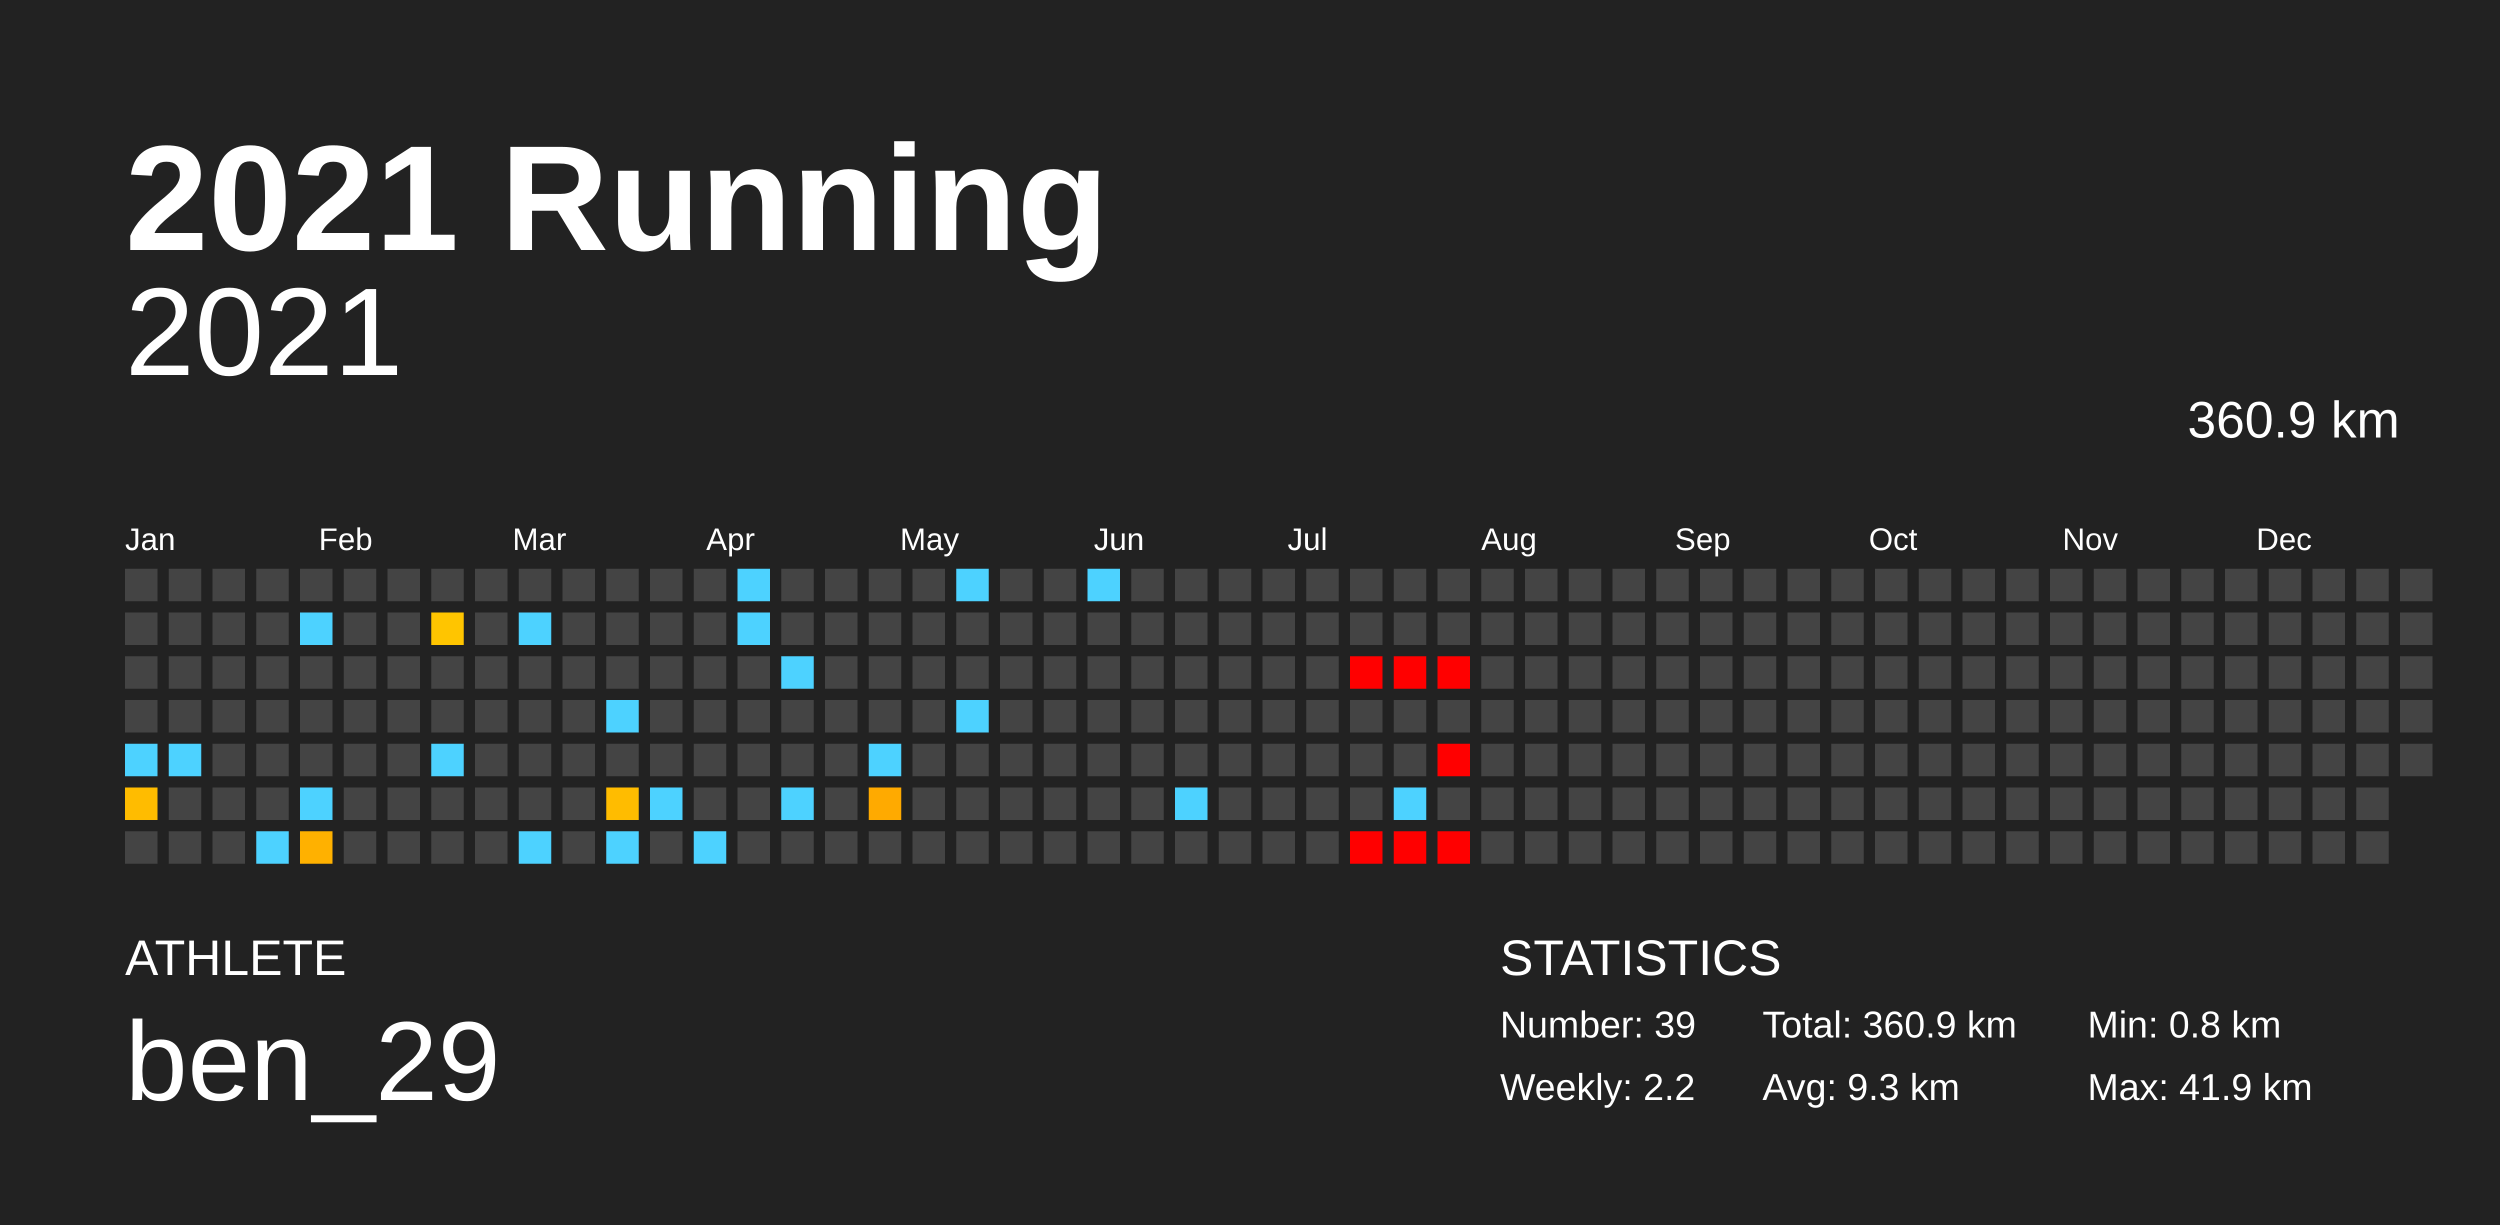
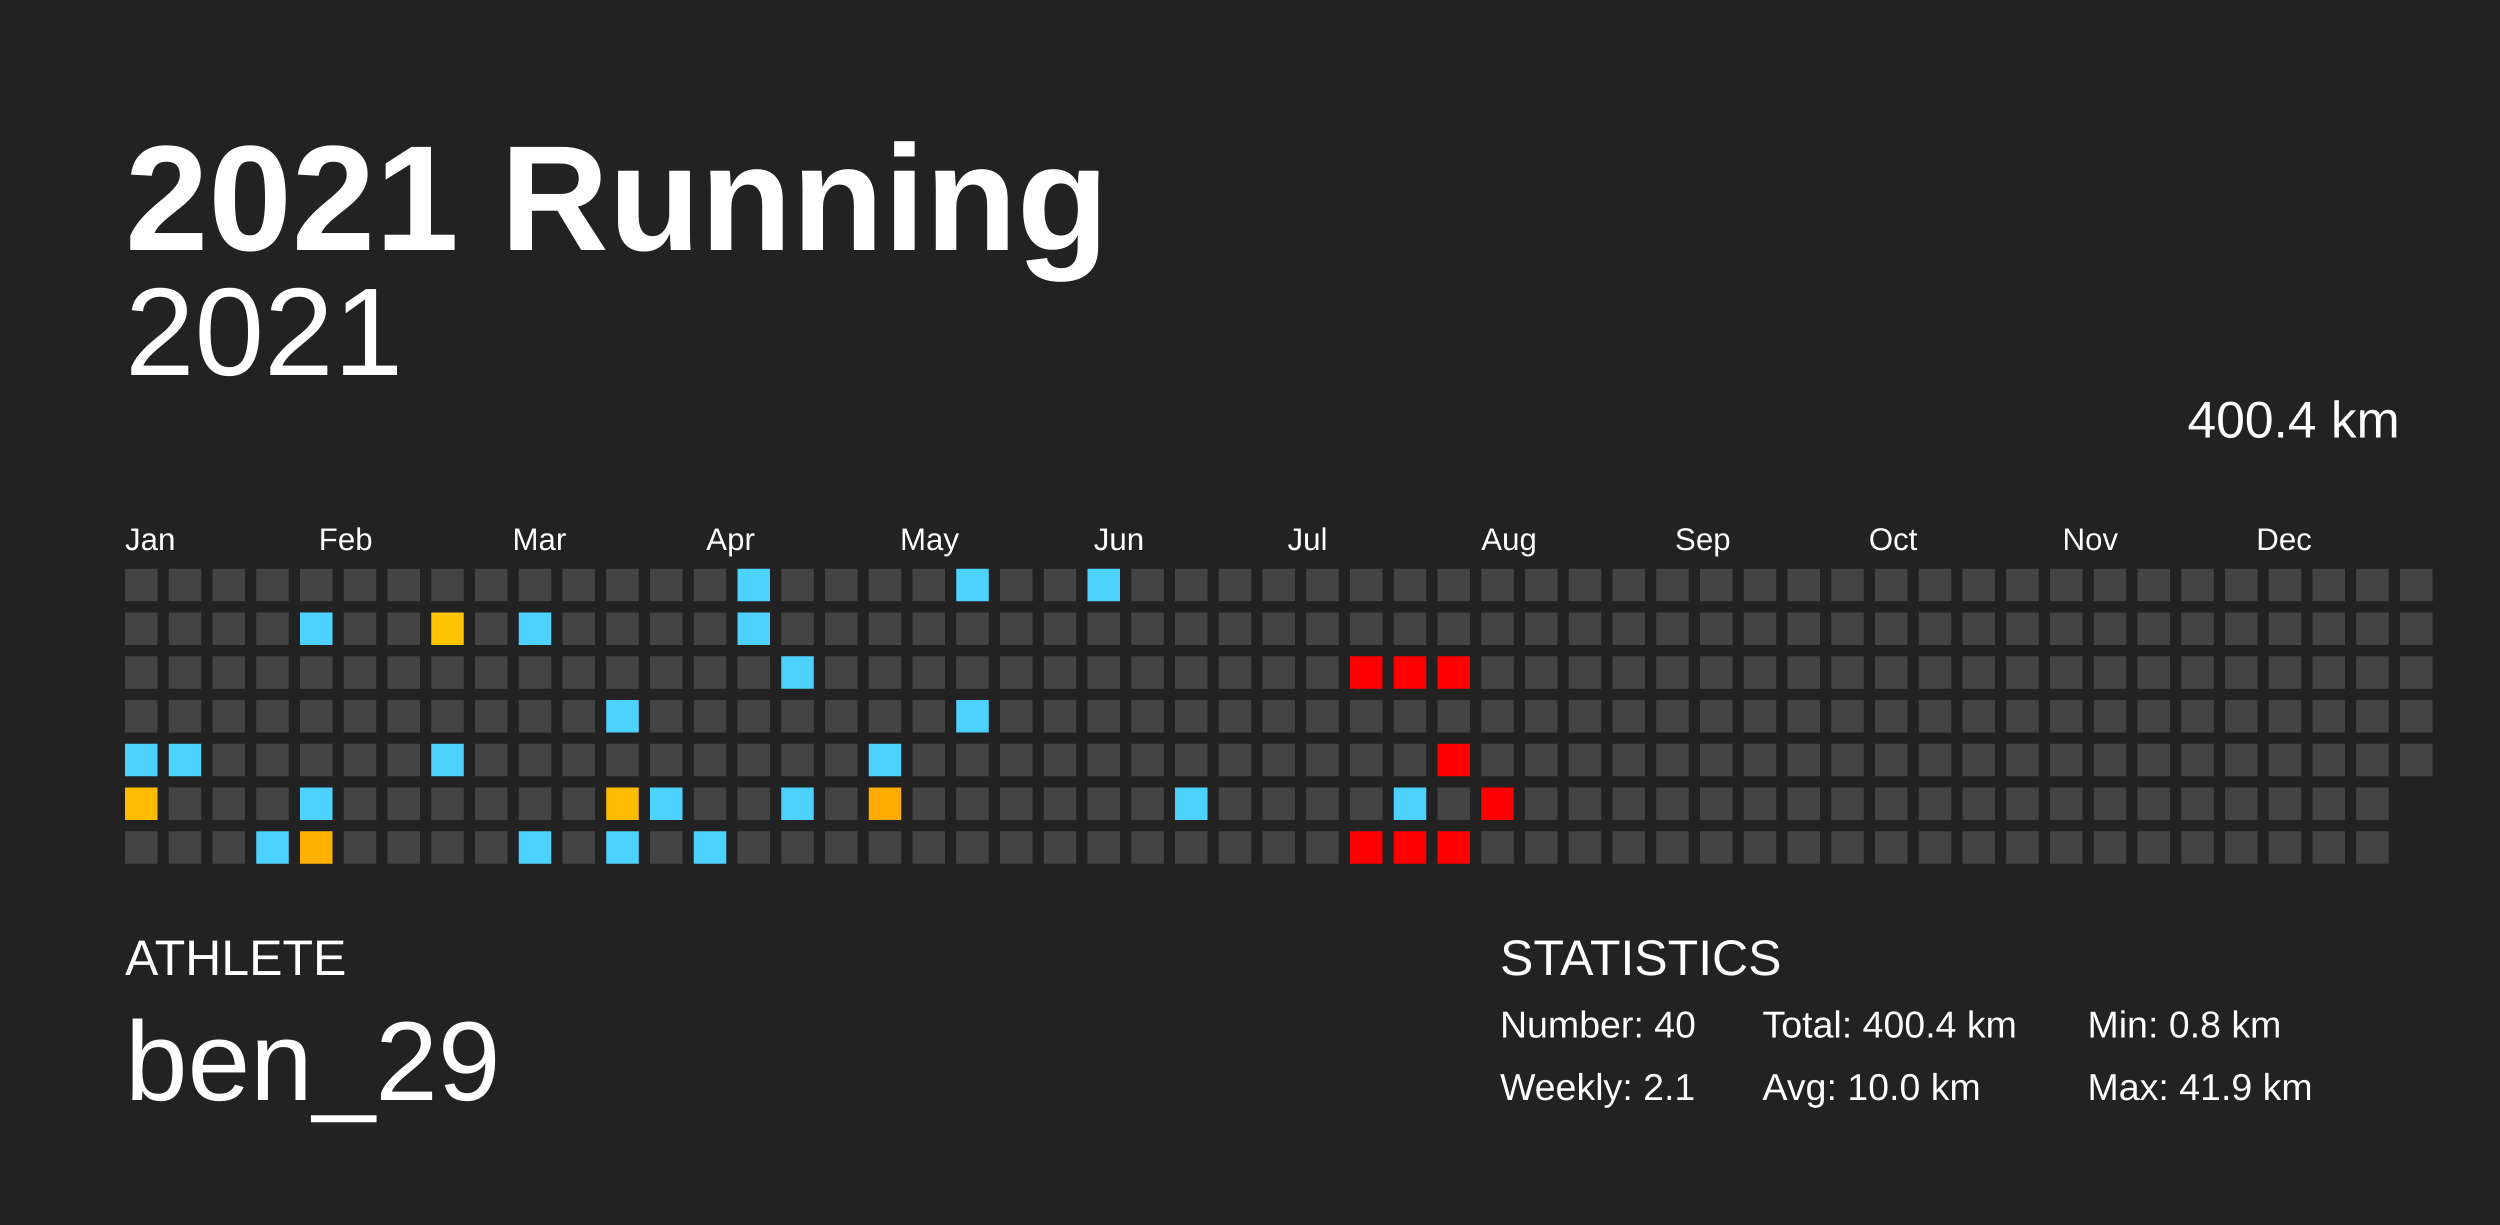
<svg xmlns="http://www.w3.org/2000/svg" baseProfile="full" height="98mm" version="1.1" viewBox="0,0,200,98" width="200mm">
  <defs />
  <rect fill="#222222" height="98" width="200" x="0" y="0" />
  <text fill="#FFFFFF" style="font-size:12px; font-family:Arial; font-weight:bold;" x="10" y="20">2021 Running</text>
  <text fill="#FFFFFF" style="font-size:4px; font-family:Arial" x="10" y="78">ATHLETE</text>
  <text fill="#FFFFFF" style="font-size:9px; font-family:Arial" x="10" y="88">ben_29</text>
  <text fill="#FFFFFF" style="font-size:4px; font-family:Arial" x="120" y="78">STATISTICS</text>
-   <text fill="#FFFFFF" style="font-size:3px; font-family:Arial" x="120" y="83">Number: 39</text>
-   <text fill="#FFFFFF" style="font-size:3px; font-family:Arial" x="120" y="88">Weekly: 2.2</text>
-   <text fill="#FFFFFF" style="font-size:3px; font-family:Arial" x="141" y="83">Total: 360.9 km</text>
-   <text fill="#FFFFFF" style="font-size:3px; font-family:Arial" x="141" y="88">Avg: 9.3 km</text>
+   <text fill="#FFFFFF" style="font-size:3px; font-family:Arial" x="120" y="83">Number: 40</text>
+   <text fill="#FFFFFF" style="font-size:3px; font-family:Arial" x="120" y="88">Weekly: 2.1</text>
+   <text fill="#FFFFFF" style="font-size:3px; font-family:Arial" x="141" y="83">Total: 400.4 km</text>
+   <text fill="#FFFFFF" style="font-size:3px; font-family:Arial" x="141" y="88">Avg: 10.0 km</text>
  <text fill="#FFFFFF" style="font-size:3px; font-family:Arial" x="167" y="83">Min: 0.8 km</text>
  <text fill="#FFFFFF" style="font-size:3px; font-family:Arial" x="167" y="88">Max: 41.9 km</text>
  <text alignment-baseline="hanging" fill="#FFFFFF" style="font-size:10.0px; font-family:Arial;" x="10" y="30">2021</text>
-   <text alignment-baseline="hanging" fill="#FFFFFF" style="font-size:4.125px; font-family:Arial;" x="175" y="35">360.9 km</text>
+   <text alignment-baseline="hanging" fill="#FFFFFF" style="font-size:4.125px; font-family:Arial;" x="175" y="35">400.4 km</text>
  <text fill="#FFFFFF" style="font-size:2.5px; font-family:Arial" x="10.0" y="44">Jan</text>
  <text fill="#FFFFFF" style="font-size:2.5px; font-family:Arial" x="25.5" y="44">Feb</text>
  <text fill="#FFFFFF" style="font-size:2.5px; font-family:Arial" x="41.0" y="44">Mar</text>
  <text fill="#FFFFFF" style="font-size:2.5px; font-family:Arial" x="56.5" y="44">Apr</text>
  <text fill="#FFFFFF" style="font-size:2.5px; font-family:Arial" x="72.0" y="44">May</text>
  <text fill="#FFFFFF" style="font-size:2.5px; font-family:Arial" x="87.5" y="44">Jun</text>
  <text fill="#FFFFFF" style="font-size:2.5px; font-family:Arial" x="103.0" y="44">Jul</text>
  <text fill="#FFFFFF" style="font-size:2.5px; font-family:Arial" x="118.5" y="44">Aug</text>
  <text fill="#FFFFFF" style="font-size:2.5px; font-family:Arial" x="134.0" y="44">Sep</text>
  <text fill="#FFFFFF" style="font-size:2.5px; font-family:Arial" x="149.5" y="44">Oct</text>
  <text fill="#FFFFFF" style="font-size:2.5px; font-family:Arial" x="165.0" y="44">Nov</text>
  <text fill="#FFFFFF" style="font-size:2.5px; font-family:Arial" x="180.5" y="44">Dec</text>
  <rect fill="#444444" height="2.6" width="2.6" x="10.0" y="45.5" />
  <rect fill="#444444" height="2.6" width="2.6" x="10.0" y="49.0" />
  <rect fill="#444444" height="2.6" width="2.6" x="10.0" y="52.5" />
  <rect fill="#444444" height="2.6" width="2.6" x="10.0" y="56.0" />
  <rect fill="#4dd2ff" height="2.6" width="2.6" x="10.0" y="59.5" />
  <rect fill="#ffbc00" height="2.6" width="2.6" x="10.0" y="63.0" />
  <rect fill="#444444" height="2.6" width="2.6" x="10.0" y="66.5" />
  <rect fill="#444444" height="2.6" width="2.6" x="13.5" y="45.5" />
  <rect fill="#444444" height="2.6" width="2.6" x="13.5" y="49.0" />
  <rect fill="#444444" height="2.6" width="2.6" x="13.5" y="52.5" />
  <rect fill="#444444" height="2.6" width="2.6" x="13.5" y="56.0" />
  <rect fill="#4dd2ff" height="2.6" width="2.6" x="13.5" y="59.5" />
  <rect fill="#444444" height="2.6" width="2.6" x="13.5" y="63.0" />
  <rect fill="#444444" height="2.6" width="2.6" x="13.5" y="66.5" />
  <rect fill="#444444" height="2.6" width="2.6" x="17.0" y="45.5" />
  <rect fill="#444444" height="2.6" width="2.6" x="17.0" y="49.0" />
  <rect fill="#444444" height="2.6" width="2.6" x="17.0" y="52.5" />
  <rect fill="#444444" height="2.6" width="2.6" x="17.0" y="56.0" />
  <rect fill="#444444" height="2.6" width="2.6" x="17.0" y="59.5" />
  <rect fill="#444444" height="2.6" width="2.6" x="17.0" y="63.0" />
  <rect fill="#444444" height="2.6" width="2.6" x="17.0" y="66.5" />
  <rect fill="#444444" height="2.6" width="2.6" x="20.5" y="45.5" />
  <rect fill="#444444" height="2.6" width="2.6" x="20.5" y="49.0" />
  <rect fill="#444444" height="2.6" width="2.6" x="20.5" y="52.5" />
  <rect fill="#444444" height="2.6" width="2.6" x="20.5" y="56.0" />
  <rect fill="#444444" height="2.6" width="2.6" x="20.5" y="59.5" />
  <rect fill="#444444" height="2.6" width="2.6" x="20.5" y="63.0" />
  <rect fill="#4dd2ff" height="2.6" width="2.6" x="20.5" y="66.5" />
  <rect fill="#444444" height="2.6" width="2.6" x="24.0" y="45.5" />
  <rect fill="#4dd2ff" height="2.6" width="2.6" x="24.0" y="49.0" />
  <rect fill="#444444" height="2.6" width="2.6" x="24.0" y="52.5" />
  <rect fill="#444444" height="2.6" width="2.6" x="24.0" y="56.0" />
  <rect fill="#444444" height="2.6" width="2.6" x="24.0" y="59.5" />
  <rect fill="#4dd2ff" height="2.6" width="2.6" x="24.0" y="63.0" />
  <rect fill="#ffb100" height="2.6" width="2.6" x="24.0" y="66.5" />
  <rect fill="#444444" height="2.6" width="2.6" x="27.5" y="45.5" />
  <rect fill="#444444" height="2.6" width="2.6" x="27.5" y="49.0" />
  <rect fill="#444444" height="2.6" width="2.6" x="27.5" y="52.5" />
  <rect fill="#444444" height="2.6" width="2.6" x="27.5" y="56.0" />
  <rect fill="#444444" height="2.6" width="2.6" x="27.5" y="59.5" />
  <rect fill="#444444" height="2.6" width="2.6" x="27.5" y="63.0" />
  <rect fill="#444444" height="2.6" width="2.6" x="27.5" y="66.5" />
  <rect fill="#444444" height="2.6" width="2.6" x="31.0" y="45.5" />
  <rect fill="#444444" height="2.6" width="2.6" x="31.0" y="49.0" />
  <rect fill="#444444" height="2.6" width="2.6" x="31.0" y="52.5" />
  <rect fill="#444444" height="2.6" width="2.6" x="31.0" y="56.0" />
  <rect fill="#444444" height="2.6" width="2.6" x="31.0" y="59.5" />
  <rect fill="#444444" height="2.6" width="2.6" x="31.0" y="63.0" />
  <rect fill="#444444" height="2.6" width="2.6" x="31.0" y="66.5" />
  <rect fill="#444444" height="2.6" width="2.6" x="34.5" y="45.5" />
  <rect fill="#ffc500" height="2.6" width="2.6" x="34.5" y="49.0" />
  <rect fill="#444444" height="2.6" width="2.6" x="34.5" y="52.5" />
  <rect fill="#444444" height="2.6" width="2.6" x="34.5" y="56.0" />
  <rect fill="#4dd2ff" height="2.6" width="2.6" x="34.5" y="59.5" />
  <rect fill="#444444" height="2.6" width="2.6" x="34.5" y="63.0" />
  <rect fill="#444444" height="2.6" width="2.6" x="34.5" y="66.5" />
  <rect fill="#444444" height="2.6" width="2.6" x="38.0" y="45.5" />
  <rect fill="#444444" height="2.6" width="2.6" x="38.0" y="49.0" />
  <rect fill="#444444" height="2.6" width="2.6" x="38.0" y="52.5" />
  <rect fill="#444444" height="2.6" width="2.6" x="38.0" y="56.0" />
  <rect fill="#444444" height="2.6" width="2.6" x="38.0" y="59.5" />
  <rect fill="#444444" height="2.6" width="2.6" x="38.0" y="63.0" />
  <rect fill="#444444" height="2.6" width="2.6" x="38.0" y="66.5" />
  <rect fill="#444444" height="2.6" width="2.6" x="41.5" y="45.5" />
  <rect fill="#4dd2ff" height="2.6" width="2.6" x="41.5" y="49.0" />
  <rect fill="#444444" height="2.6" width="2.6" x="41.5" y="52.5" />
  <rect fill="#444444" height="2.6" width="2.6" x="41.5" y="56.0" />
  <rect fill="#444444" height="2.6" width="2.6" x="41.5" y="59.5" />
  <rect fill="#444444" height="2.6" width="2.6" x="41.5" y="63.0" />
  <rect fill="#4dd2ff" height="2.6" width="2.6" x="41.5" y="66.5" />
  <rect fill="#444444" height="2.6" width="2.6" x="45.0" y="45.5" />
  <rect fill="#444444" height="2.6" width="2.6" x="45.0" y="49.0" />
  <rect fill="#444444" height="2.6" width="2.6" x="45.0" y="52.5" />
  <rect fill="#444444" height="2.6" width="2.6" x="45.0" y="56.0" />
  <rect fill="#444444" height="2.6" width="2.6" x="45.0" y="59.5" />
  <rect fill="#444444" height="2.6" width="2.6" x="45.0" y="63.0" />
  <rect fill="#444444" height="2.6" width="2.6" x="45.0" y="66.5" />
  <rect fill="#444444" height="2.6" width="2.6" x="48.5" y="45.5" />
  <rect fill="#444444" height="2.6" width="2.6" x="48.5" y="49.0" />
  <rect fill="#444444" height="2.6" width="2.6" x="48.5" y="52.5" />
  <rect fill="#4dd2ff" height="2.6" width="2.6" x="48.5" y="56.0" />
  <rect fill="#444444" height="2.6" width="2.6" x="48.5" y="59.5" />
  <rect fill="#ffbc00" height="2.6" width="2.6" x="48.5" y="63.0" />
  <rect fill="#4dd2ff" height="2.6" width="2.6" x="48.5" y="66.5" />
  <rect fill="#444444" height="2.6" width="2.6" x="52.0" y="45.5" />
  <rect fill="#444444" height="2.6" width="2.6" x="52.0" y="49.0" />
  <rect fill="#444444" height="2.6" width="2.6" x="52.0" y="52.5" />
  <rect fill="#444444" height="2.6" width="2.6" x="52.0" y="56.0" />
  <rect fill="#444444" height="2.6" width="2.6" x="52.0" y="59.5" />
  <rect fill="#4dd2ff" height="2.6" width="2.6" x="52.0" y="63.0" />
  <rect fill="#444444" height="2.6" width="2.6" x="52.0" y="66.5" />
  <rect fill="#444444" height="2.6" width="2.6" x="55.5" y="45.5" />
  <rect fill="#444444" height="2.6" width="2.6" x="55.5" y="49.0" />
  <rect fill="#444444" height="2.6" width="2.6" x="55.5" y="52.5" />
  <rect fill="#444444" height="2.6" width="2.6" x="55.5" y="56.0" />
  <rect fill="#444444" height="2.6" width="2.6" x="55.5" y="59.5" />
  <rect fill="#444444" height="2.6" width="2.6" x="55.5" y="63.0" />
  <rect fill="#4dd2ff" height="2.6" width="2.6" x="55.5" y="66.5" />
  <rect fill="#4dd2ff" height="2.6" width="2.6" x="59.0" y="45.5" />
  <rect fill="#4dd2ff" height="2.6" width="2.6" x="59.0" y="49.0" />
  <rect fill="#444444" height="2.6" width="2.6" x="59.0" y="52.5" />
  <rect fill="#444444" height="2.6" width="2.6" x="59.0" y="56.0" />
  <rect fill="#444444" height="2.6" width="2.6" x="59.0" y="59.5" />
  <rect fill="#444444" height="2.6" width="2.6" x="59.0" y="63.0" />
  <rect fill="#444444" height="2.6" width="2.6" x="59.0" y="66.5" />
  <rect fill="#444444" height="2.6" width="2.6" x="62.5" y="45.5" />
  <rect fill="#444444" height="2.6" width="2.6" x="62.5" y="49.0" />
  <rect fill="#4dd2ff" height="2.6" width="2.6" x="62.5" y="52.5" />
  <rect fill="#444444" height="2.6" width="2.6" x="62.5" y="56.0" />
  <rect fill="#444444" height="2.6" width="2.6" x="62.5" y="59.5" />
  <rect fill="#4dd2ff" height="2.6" width="2.6" x="62.5" y="63.0" />
  <rect fill="#444444" height="2.6" width="2.6" x="62.5" y="66.5" />
  <rect fill="#444444" height="2.6" width="2.6" x="66.0" y="45.5" />
  <rect fill="#444444" height="2.6" width="2.6" x="66.0" y="49.0" />
  <rect fill="#444444" height="2.6" width="2.6" x="66.0" y="52.5" />
  <rect fill="#444444" height="2.6" width="2.6" x="66.0" y="56.0" />
  <rect fill="#444444" height="2.6" width="2.6" x="66.0" y="59.5" />
  <rect fill="#444444" height="2.6" width="2.6" x="66.0" y="63.0" />
  <rect fill="#444444" height="2.6" width="2.6" x="66.0" y="66.5" />
  <rect fill="#444444" height="2.6" width="2.6" x="69.5" y="45.5" />
  <rect fill="#444444" height="2.6" width="2.6" x="69.5" y="49.0" />
  <rect fill="#444444" height="2.6" width="2.6" x="69.5" y="52.5" />
  <rect fill="#444444" height="2.6" width="2.6" x="69.5" y="56.0" />
  <rect fill="#4dd2ff" height="2.6" width="2.6" x="69.5" y="59.5" />
  <rect fill="#ffaa00" height="2.6" width="2.6" x="69.5" y="63.0" />
  <rect fill="#444444" height="2.6" width="2.6" x="69.5" y="66.5" />
  <rect fill="#444444" height="2.6" width="2.6" x="73.0" y="45.5" />
  <rect fill="#444444" height="2.6" width="2.6" x="73.0" y="49.0" />
  <rect fill="#444444" height="2.6" width="2.6" x="73.0" y="52.5" />
  <rect fill="#444444" height="2.6" width="2.6" x="73.0" y="56.0" />
  <rect fill="#444444" height="2.6" width="2.6" x="73.0" y="59.5" />
  <rect fill="#444444" height="2.6" width="2.6" x="73.0" y="63.0" />
  <rect fill="#444444" height="2.6" width="2.6" x="73.0" y="66.5" />
  <rect fill="#4dd2ff" height="2.6" width="2.6" x="76.5" y="45.5" />
  <rect fill="#444444" height="2.6" width="2.6" x="76.5" y="49.0" />
  <rect fill="#444444" height="2.6" width="2.6" x="76.5" y="52.5" />
  <rect fill="#4dd2ff" height="2.6" width="2.6" x="76.5" y="56.0" />
  <rect fill="#444444" height="2.6" width="2.6" x="76.5" y="59.5" />
  <rect fill="#444444" height="2.6" width="2.6" x="76.5" y="63.0" />
  <rect fill="#444444" height="2.6" width="2.6" x="76.5" y="66.5" />
  <rect fill="#444444" height="2.6" width="2.6" x="80.0" y="45.5" />
  <rect fill="#444444" height="2.6" width="2.6" x="80.0" y="49.0" />
  <rect fill="#444444" height="2.6" width="2.6" x="80.0" y="52.5" />
  <rect fill="#444444" height="2.6" width="2.6" x="80.0" y="56.0" />
  <rect fill="#444444" height="2.6" width="2.6" x="80.0" y="59.5" />
  <rect fill="#444444" height="2.6" width="2.6" x="80.0" y="63.0" />
  <rect fill="#444444" height="2.6" width="2.6" x="80.0" y="66.5" />
  <rect fill="#444444" height="2.6" width="2.6" x="83.5" y="45.5" />
  <rect fill="#444444" height="2.6" width="2.6" x="83.5" y="49.0" />
  <rect fill="#444444" height="2.6" width="2.6" x="83.5" y="52.5" />
  <rect fill="#444444" height="2.6" width="2.6" x="83.5" y="56.0" />
  <rect fill="#444444" height="2.6" width="2.6" x="83.5" y="59.5" />
  <rect fill="#444444" height="2.6" width="2.6" x="83.5" y="63.0" />
  <rect fill="#444444" height="2.6" width="2.6" x="83.5" y="66.5" />
  <rect fill="#4dd2ff" height="2.6" width="2.6" x="87.0" y="45.5" />
  <rect fill="#444444" height="2.6" width="2.6" x="87.0" y="49.0" />
  <rect fill="#444444" height="2.6" width="2.6" x="87.0" y="52.5" />
  <rect fill="#444444" height="2.6" width="2.6" x="87.0" y="56.0" />
  <rect fill="#444444" height="2.6" width="2.6" x="87.0" y="59.5" />
  <rect fill="#444444" height="2.6" width="2.6" x="87.0" y="63.0" />
  <rect fill="#444444" height="2.6" width="2.6" x="87.0" y="66.5" />
  <rect fill="#444444" height="2.6" width="2.6" x="90.5" y="45.5" />
  <rect fill="#444444" height="2.6" width="2.6" x="90.5" y="49.0" />
  <rect fill="#444444" height="2.6" width="2.6" x="90.5" y="52.5" />
  <rect fill="#444444" height="2.6" width="2.6" x="90.5" y="56.0" />
  <rect fill="#444444" height="2.6" width="2.6" x="90.5" y="59.5" />
  <rect fill="#444444" height="2.6" width="2.6" x="90.5" y="63.0" />
  <rect fill="#444444" height="2.6" width="2.6" x="90.5" y="66.5" />
  <rect fill="#444444" height="2.6" width="2.6" x="94.0" y="45.5" />
  <rect fill="#444444" height="2.6" width="2.6" x="94.0" y="49.0" />
  <rect fill="#444444" height="2.6" width="2.6" x="94.0" y="52.5" />
  <rect fill="#444444" height="2.6" width="2.6" x="94.0" y="56.0" />
  <rect fill="#444444" height="2.6" width="2.6" x="94.0" y="59.5" />
  <rect fill="#4dd2ff" height="2.6" width="2.6" x="94.0" y="63.0" />
  <rect fill="#444444" height="2.6" width="2.6" x="94.0" y="66.5" />
  <rect fill="#444444" height="2.6" width="2.6" x="97.5" y="45.5" />
  <rect fill="#444444" height="2.6" width="2.6" x="97.5" y="49.0" />
  <rect fill="#444444" height="2.6" width="2.6" x="97.5" y="52.5" />
  <rect fill="#444444" height="2.6" width="2.6" x="97.5" y="56.0" />
  <rect fill="#444444" height="2.6" width="2.6" x="97.5" y="59.5" />
  <rect fill="#444444" height="2.6" width="2.6" x="97.5" y="63.0" />
  <rect fill="#444444" height="2.6" width="2.6" x="97.5" y="66.5" />
  <rect fill="#444444" height="2.6" width="2.6" x="101.0" y="45.5" />
  <rect fill="#444444" height="2.6" width="2.6" x="101.0" y="49.0" />
  <rect fill="#444444" height="2.6" width="2.6" x="101.0" y="52.5" />
  <rect fill="#444444" height="2.6" width="2.6" x="101.0" y="56.0" />
  <rect fill="#444444" height="2.6" width="2.6" x="101.0" y="59.5" />
  <rect fill="#444444" height="2.6" width="2.6" x="101.0" y="63.0" />
  <rect fill="#444444" height="2.6" width="2.6" x="101.0" y="66.5" />
  <rect fill="#444444" height="2.6" width="2.6" x="104.5" y="45.5" />
  <rect fill="#444444" height="2.6" width="2.6" x="104.5" y="49.0" />
  <rect fill="#444444" height="2.6" width="2.6" x="104.5" y="52.5" />
  <rect fill="#444444" height="2.6" width="2.6" x="104.5" y="56.0" />
  <rect fill="#444444" height="2.6" width="2.6" x="104.5" y="59.5" />
  <rect fill="#444444" height="2.6" width="2.6" x="104.5" y="63.0" />
  <rect fill="#444444" height="2.6" width="2.6" x="104.5" y="66.5" />
  <rect fill="#444444" height="2.6" width="2.6" x="108.0" y="45.5" />
  <rect fill="#444444" height="2.6" width="2.6" x="108.0" y="49.0" />
  <rect fill="red" height="2.6" width="2.6" x="108.0" y="52.5" />
  <rect fill="#444444" height="2.6" width="2.6" x="108.0" y="56.0" />
  <rect fill="#444444" height="2.6" width="2.6" x="108.0" y="59.5" />
  <rect fill="#444444" height="2.6" width="2.6" x="108.0" y="63.0" />
  <rect fill="red" height="2.6" width="2.6" x="108.0" y="66.5" />
  <rect fill="#444444" height="2.6" width="2.6" x="111.5" y="45.5" />
  <rect fill="#444444" height="2.6" width="2.6" x="111.5" y="49.0" />
  <rect fill="red" height="2.6" width="2.6" x="111.5" y="52.5" />
  <rect fill="#444444" height="2.6" width="2.6" x="111.5" y="56.0" />
  <rect fill="#444444" height="2.6" width="2.6" x="111.5" y="59.5" />
  <rect fill="#4dd2ff" height="2.6" width="2.6" x="111.5" y="63.0" />
  <rect fill="red" height="2.6" width="2.6" x="111.5" y="66.5" />
  <rect fill="#444444" height="2.6" width="2.6" x="115.0" y="45.5" />
  <rect fill="#444444" height="2.6" width="2.6" x="115.0" y="49.0" />
  <rect fill="red" height="2.6" width="2.6" x="115.0" y="52.5" />
  <rect fill="#444444" height="2.6" width="2.6" x="115.0" y="56.0" />
  <rect fill="red" height="2.6" width="2.6" x="115.0" y="59.5" />
  <rect fill="#444444" height="2.6" width="2.6" x="115.0" y="63.0" />
  <rect fill="red" height="2.6" width="2.6" x="115.0" y="66.5" />
  <rect fill="#444444" height="2.6" width="2.6" x="118.5" y="45.5" />
  <rect fill="#444444" height="2.6" width="2.6" x="118.5" y="49.0" />
  <rect fill="#444444" height="2.6" width="2.6" x="118.5" y="52.5" />
  <rect fill="#444444" height="2.6" width="2.6" x="118.5" y="56.0" />
  <rect fill="#444444" height="2.6" width="2.6" x="118.5" y="59.5" />
-   <rect fill="#444444" height="2.6" width="2.6" x="118.5" y="63.0" />
+   <rect fill="red" height="2.6" width="2.6" x="118.5" y="63.0" />
  <rect fill="#444444" height="2.6" width="2.6" x="118.5" y="66.5" />
  <rect fill="#444444" height="2.6" width="2.6" x="122.0" y="45.5" />
  <rect fill="#444444" height="2.6" width="2.6" x="122.0" y="49.0" />
  <rect fill="#444444" height="2.6" width="2.6" x="122.0" y="52.5" />
  <rect fill="#444444" height="2.6" width="2.6" x="122.0" y="56.0" />
  <rect fill="#444444" height="2.6" width="2.6" x="122.0" y="59.5" />
  <rect fill="#444444" height="2.6" width="2.6" x="122.0" y="63.0" />
  <rect fill="#444444" height="2.6" width="2.6" x="122.0" y="66.5" />
  <rect fill="#444444" height="2.6" width="2.6" x="125.5" y="45.5" />
  <rect fill="#444444" height="2.6" width="2.6" x="125.5" y="49.0" />
  <rect fill="#444444" height="2.6" width="2.6" x="125.5" y="52.5" />
  <rect fill="#444444" height="2.6" width="2.6" x="125.5" y="56.0" />
  <rect fill="#444444" height="2.6" width="2.6" x="125.5" y="59.5" />
  <rect fill="#444444" height="2.6" width="2.6" x="125.5" y="63.0" />
  <rect fill="#444444" height="2.6" width="2.6" x="125.5" y="66.5" />
  <rect fill="#444444" height="2.6" width="2.6" x="129.0" y="45.5" />
  <rect fill="#444444" height="2.6" width="2.6" x="129.0" y="49.0" />
  <rect fill="#444444" height="2.6" width="2.6" x="129.0" y="52.5" />
  <rect fill="#444444" height="2.6" width="2.6" x="129.0" y="56.0" />
  <rect fill="#444444" height="2.6" width="2.6" x="129.0" y="59.5" />
  <rect fill="#444444" height="2.6" width="2.6" x="129.0" y="63.0" />
  <rect fill="#444444" height="2.6" width="2.6" x="129.0" y="66.5" />
  <rect fill="#444444" height="2.6" width="2.6" x="132.5" y="45.5" />
  <rect fill="#444444" height="2.6" width="2.6" x="132.5" y="49.0" />
  <rect fill="#444444" height="2.6" width="2.6" x="132.5" y="52.5" />
  <rect fill="#444444" height="2.6" width="2.6" x="132.5" y="56.0" />
  <rect fill="#444444" height="2.6" width="2.6" x="132.5" y="59.5" />
  <rect fill="#444444" height="2.6" width="2.6" x="132.5" y="63.0" />
  <rect fill="#444444" height="2.6" width="2.6" x="132.5" y="66.5" />
  <rect fill="#444444" height="2.6" width="2.6" x="136.0" y="45.5" />
  <rect fill="#444444" height="2.6" width="2.6" x="136.0" y="49.0" />
  <rect fill="#444444" height="2.6" width="2.6" x="136.0" y="52.5" />
  <rect fill="#444444" height="2.6" width="2.6" x="136.0" y="56.0" />
  <rect fill="#444444" height="2.6" width="2.6" x="136.0" y="59.5" />
  <rect fill="#444444" height="2.6" width="2.6" x="136.0" y="63.0" />
  <rect fill="#444444" height="2.6" width="2.6" x="136.0" y="66.5" />
  <rect fill="#444444" height="2.6" width="2.6" x="139.5" y="45.5" />
  <rect fill="#444444" height="2.6" width="2.6" x="139.5" y="49.0" />
  <rect fill="#444444" height="2.6" width="2.6" x="139.5" y="52.5" />
  <rect fill="#444444" height="2.6" width="2.6" x="139.5" y="56.0" />
  <rect fill="#444444" height="2.6" width="2.6" x="139.5" y="59.5" />
  <rect fill="#444444" height="2.6" width="2.6" x="139.5" y="63.0" />
  <rect fill="#444444" height="2.6" width="2.6" x="139.5" y="66.5" />
  <rect fill="#444444" height="2.6" width="2.6" x="143.0" y="45.5" />
  <rect fill="#444444" height="2.6" width="2.6" x="143.0" y="49.0" />
  <rect fill="#444444" height="2.6" width="2.6" x="143.0" y="52.5" />
  <rect fill="#444444" height="2.6" width="2.6" x="143.0" y="56.0" />
  <rect fill="#444444" height="2.6" width="2.6" x="143.0" y="59.5" />
  <rect fill="#444444" height="2.6" width="2.6" x="143.0" y="63.0" />
  <rect fill="#444444" height="2.6" width="2.6" x="143.0" y="66.5" />
  <rect fill="#444444" height="2.6" width="2.6" x="146.5" y="45.5" />
  <rect fill="#444444" height="2.6" width="2.6" x="146.5" y="49.0" />
  <rect fill="#444444" height="2.6" width="2.6" x="146.5" y="52.5" />
  <rect fill="#444444" height="2.6" width="2.6" x="146.5" y="56.0" />
  <rect fill="#444444" height="2.6" width="2.6" x="146.5" y="59.5" />
  <rect fill="#444444" height="2.6" width="2.6" x="146.5" y="63.0" />
  <rect fill="#444444" height="2.6" width="2.6" x="146.5" y="66.5" />
  <rect fill="#444444" height="2.6" width="2.6" x="150.0" y="45.5" />
  <rect fill="#444444" height="2.6" width="2.6" x="150.0" y="49.0" />
  <rect fill="#444444" height="2.6" width="2.6" x="150.0" y="52.5" />
  <rect fill="#444444" height="2.6" width="2.6" x="150.0" y="56.0" />
  <rect fill="#444444" height="2.6" width="2.6" x="150.0" y="59.5" />
  <rect fill="#444444" height="2.6" width="2.6" x="150.0" y="63.0" />
  <rect fill="#444444" height="2.6" width="2.6" x="150.0" y="66.5" />
  <rect fill="#444444" height="2.6" width="2.6" x="153.5" y="45.5" />
  <rect fill="#444444" height="2.6" width="2.6" x="153.5" y="49.0" />
  <rect fill="#444444" height="2.6" width="2.6" x="153.5" y="52.5" />
  <rect fill="#444444" height="2.6" width="2.6" x="153.5" y="56.0" />
  <rect fill="#444444" height="2.6" width="2.6" x="153.5" y="59.5" />
  <rect fill="#444444" height="2.6" width="2.6" x="153.5" y="63.0" />
  <rect fill="#444444" height="2.6" width="2.6" x="153.5" y="66.5" />
  <rect fill="#444444" height="2.6" width="2.6" x="157.0" y="45.5" />
  <rect fill="#444444" height="2.6" width="2.6" x="157.0" y="49.0" />
  <rect fill="#444444" height="2.6" width="2.6" x="157.0" y="52.5" />
  <rect fill="#444444" height="2.6" width="2.6" x="157.0" y="56.0" />
  <rect fill="#444444" height="2.6" width="2.6" x="157.0" y="59.5" />
  <rect fill="#444444" height="2.6" width="2.6" x="157.0" y="63.0" />
  <rect fill="#444444" height="2.6" width="2.6" x="157.0" y="66.5" />
  <rect fill="#444444" height="2.6" width="2.6" x="160.5" y="45.5" />
  <rect fill="#444444" height="2.6" width="2.6" x="160.5" y="49.0" />
  <rect fill="#444444" height="2.6" width="2.6" x="160.5" y="52.5" />
  <rect fill="#444444" height="2.6" width="2.6" x="160.5" y="56.0" />
  <rect fill="#444444" height="2.6" width="2.6" x="160.5" y="59.5" />
  <rect fill="#444444" height="2.6" width="2.6" x="160.5" y="63.0" />
  <rect fill="#444444" height="2.6" width="2.6" x="160.5" y="66.5" />
  <rect fill="#444444" height="2.6" width="2.6" x="164.0" y="45.5" />
  <rect fill="#444444" height="2.6" width="2.6" x="164.0" y="49.0" />
  <rect fill="#444444" height="2.6" width="2.6" x="164.0" y="52.5" />
  <rect fill="#444444" height="2.6" width="2.6" x="164.0" y="56.0" />
  <rect fill="#444444" height="2.6" width="2.6" x="164.0" y="59.5" />
  <rect fill="#444444" height="2.6" width="2.6" x="164.0" y="63.0" />
  <rect fill="#444444" height="2.6" width="2.6" x="164.0" y="66.5" />
  <rect fill="#444444" height="2.6" width="2.6" x="167.5" y="45.5" />
  <rect fill="#444444" height="2.6" width="2.6" x="167.5" y="49.0" />
  <rect fill="#444444" height="2.6" width="2.6" x="167.5" y="52.5" />
  <rect fill="#444444" height="2.6" width="2.6" x="167.5" y="56.0" />
  <rect fill="#444444" height="2.6" width="2.6" x="167.5" y="59.5" />
  <rect fill="#444444" height="2.6" width="2.6" x="167.5" y="63.0" />
  <rect fill="#444444" height="2.6" width="2.6" x="167.5" y="66.5" />
  <rect fill="#444444" height="2.6" width="2.6" x="171.0" y="45.5" />
  <rect fill="#444444" height="2.6" width="2.6" x="171.0" y="49.0" />
  <rect fill="#444444" height="2.6" width="2.6" x="171.0" y="52.5" />
  <rect fill="#444444" height="2.6" width="2.6" x="171.0" y="56.0" />
  <rect fill="#444444" height="2.6" width="2.6" x="171.0" y="59.5" />
  <rect fill="#444444" height="2.6" width="2.6" x="171.0" y="63.0" />
  <rect fill="#444444" height="2.6" width="2.6" x="171.0" y="66.5" />
  <rect fill="#444444" height="2.6" width="2.6" x="174.5" y="45.5" />
  <rect fill="#444444" height="2.6" width="2.6" x="174.5" y="49.0" />
  <rect fill="#444444" height="2.6" width="2.6" x="174.5" y="52.5" />
  <rect fill="#444444" height="2.6" width="2.6" x="174.5" y="56.0" />
  <rect fill="#444444" height="2.6" width="2.6" x="174.5" y="59.5" />
  <rect fill="#444444" height="2.6" width="2.6" x="174.5" y="63.0" />
  <rect fill="#444444" height="2.6" width="2.6" x="174.5" y="66.5" />
  <rect fill="#444444" height="2.6" width="2.6" x="178.0" y="45.5" />
  <rect fill="#444444" height="2.6" width="2.6" x="178.0" y="49.0" />
  <rect fill="#444444" height="2.6" width="2.6" x="178.0" y="52.5" />
  <rect fill="#444444" height="2.6" width="2.6" x="178.0" y="56.0" />
  <rect fill="#444444" height="2.6" width="2.6" x="178.0" y="59.5" />
  <rect fill="#444444" height="2.6" width="2.6" x="178.0" y="63.0" />
  <rect fill="#444444" height="2.6" width="2.6" x="178.0" y="66.5" />
  <rect fill="#444444" height="2.6" width="2.6" x="181.5" y="45.5" />
  <rect fill="#444444" height="2.6" width="2.6" x="181.5" y="49.0" />
  <rect fill="#444444" height="2.6" width="2.6" x="181.5" y="52.5" />
  <rect fill="#444444" height="2.6" width="2.6" x="181.5" y="56.0" />
  <rect fill="#444444" height="2.6" width="2.6" x="181.5" y="59.5" />
  <rect fill="#444444" height="2.6" width="2.6" x="181.5" y="63.0" />
  <rect fill="#444444" height="2.6" width="2.6" x="181.5" y="66.5" />
  <rect fill="#444444" height="2.6" width="2.6" x="185.0" y="45.5" />
  <rect fill="#444444" height="2.6" width="2.6" x="185.0" y="49.0" />
  <rect fill="#444444" height="2.6" width="2.6" x="185.0" y="52.5" />
  <rect fill="#444444" height="2.6" width="2.6" x="185.0" y="56.0" />
  <rect fill="#444444" height="2.6" width="2.6" x="185.0" y="59.5" />
  <rect fill="#444444" height="2.6" width="2.6" x="185.0" y="63.0" />
  <rect fill="#444444" height="2.6" width="2.6" x="185.0" y="66.5" />
  <rect fill="#444444" height="2.6" width="2.6" x="188.5" y="45.5" />
  <rect fill="#444444" height="2.6" width="2.6" x="188.5" y="49.0" />
  <rect fill="#444444" height="2.6" width="2.6" x="188.5" y="52.5" />
  <rect fill="#444444" height="2.6" width="2.6" x="188.5" y="56.0" />
  <rect fill="#444444" height="2.6" width="2.6" x="188.5" y="59.5" />
  <rect fill="#444444" height="2.6" width="2.6" x="188.5" y="63.0" />
  <rect fill="#444444" height="2.6" width="2.6" x="188.5" y="66.5" />
  <rect fill="#444444" height="2.6" width="2.6" x="192.0" y="45.5" />
  <rect fill="#444444" height="2.6" width="2.6" x="192.0" y="49.0" />
  <rect fill="#444444" height="2.6" width="2.6" x="192.0" y="52.5" />
  <rect fill="#444444" height="2.6" width="2.6" x="192.0" y="56.0" />
  <rect fill="#444444" height="2.6" width="2.6" x="192.0" y="59.5" />
</svg>
